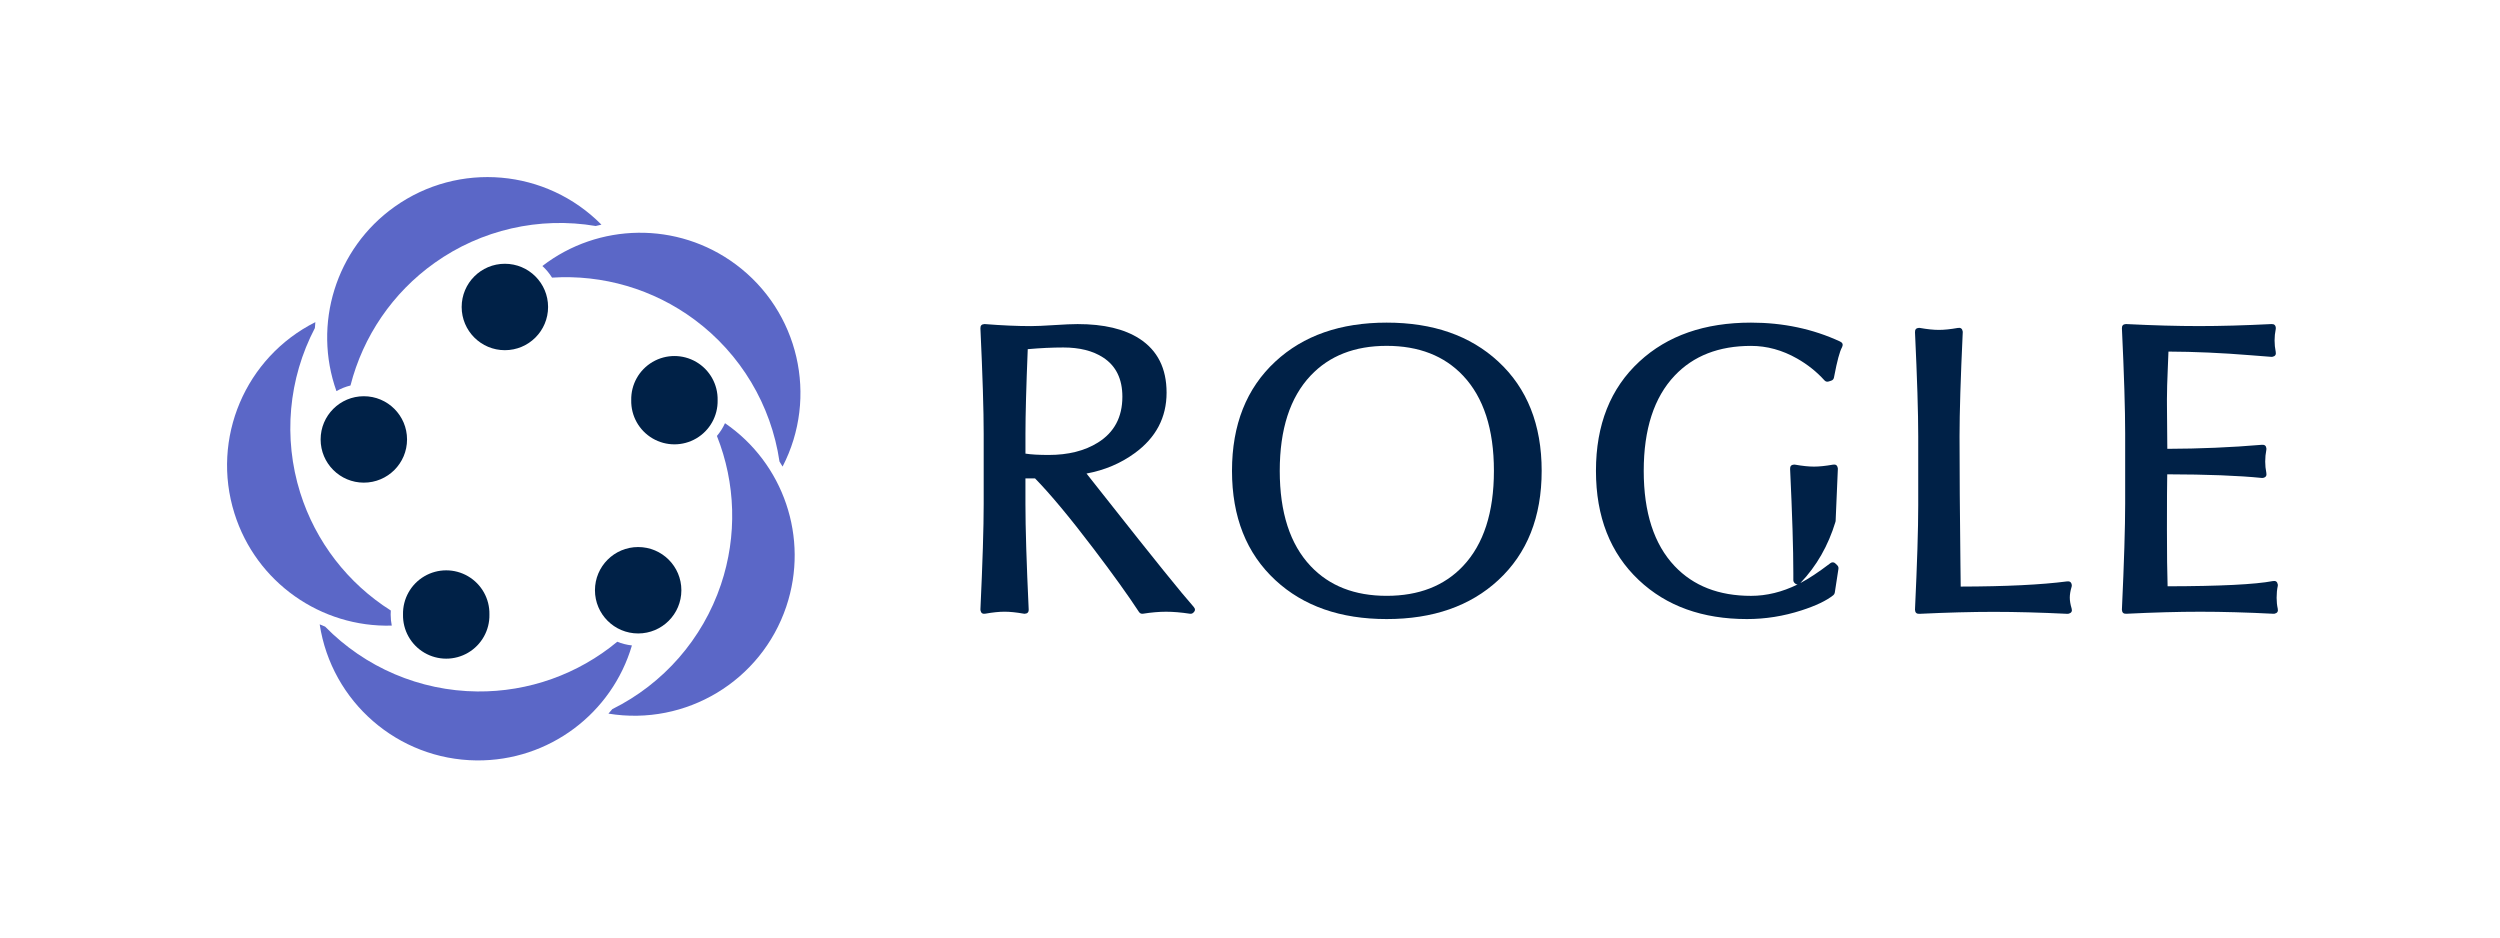
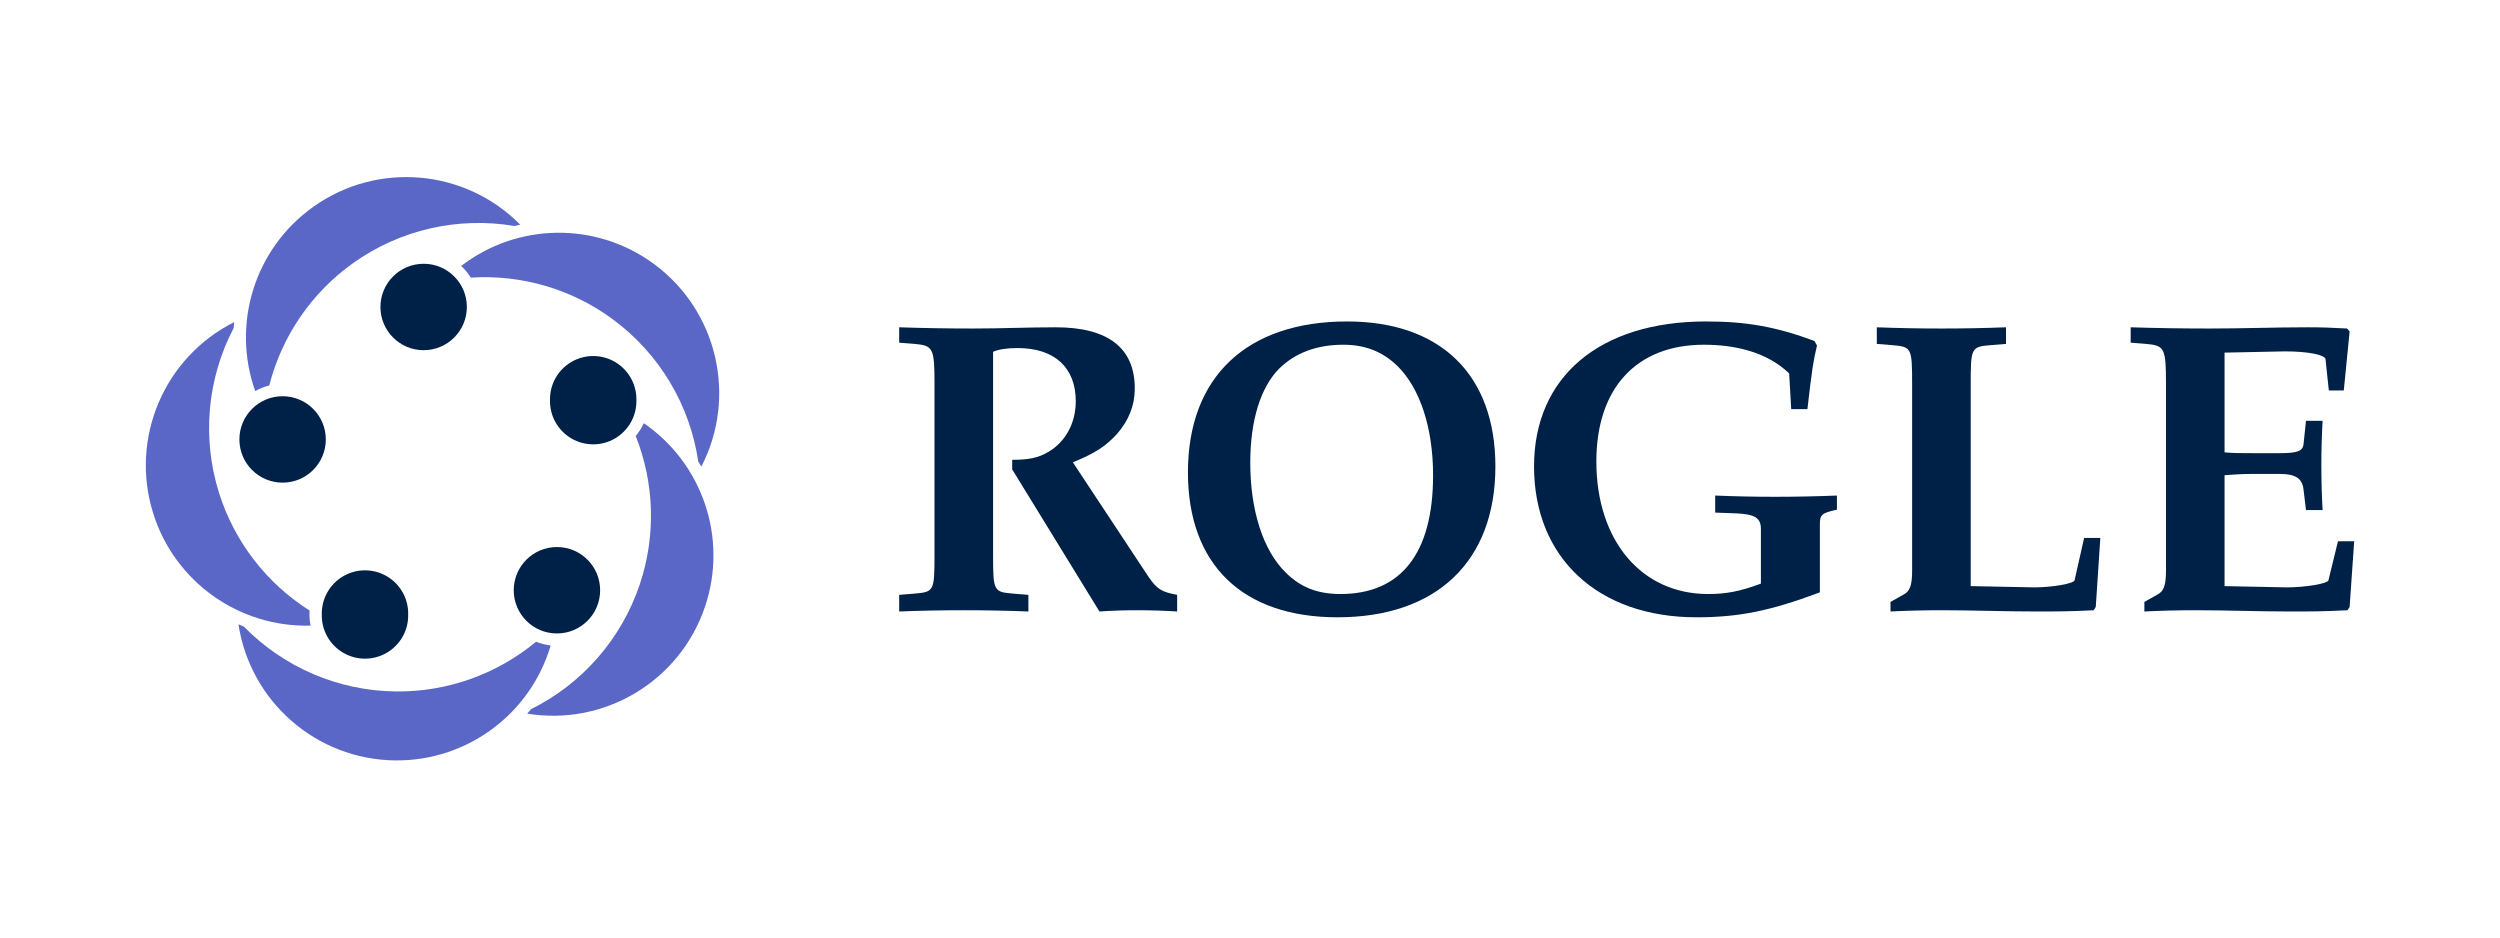
<svg xmlns="http://www.w3.org/2000/svg" width="1200" height="450" viewBox="0 0 1200 450" fill-rule="nonzero" role="img" aria-labelledby="titulo descripcion">
-   <g id="isotipo">
-     <path id="brazo-1" fill="#5B67C7" d="M260.34 127.68C287.23 106.95 325.16 106.13 353.11 126.87C383.47 149.39 392.9 190.55 375.64 223.96Q374.92 222.74 374.16 221.55C370.16 194.39 355.53 169.87 333.39 153.45C313.59 138.75 289.32 131.69 264.98 133.26C263.69 131.19 262.13 129.31 260.34 127.68Z" />
-     <path id="brazo-2" fill="#5B67C7" d="M293.9 340.39C318.48 328.19 337.28 306.7 346.06 280.57C353.92 257.19 353.14 231.93 344.12 209.26C345.68 207.42 346.99 205.36 348 203.13C376.01 222.3 388.52 258.12 377.43 291.11C365.39 326.95 329.16 348.63 292.05 342.54Q293 341.48 293.9 340.39Z" />
-     <path id="brazo-3" fill="#5B67C7" d="M153.45 299.69Q154.75 300.26 156.06 300.78C175.26 320.39 201.52 331.63 229.08 331.9C253.73 332.15 277.52 323.6 296.29 308.03C298.5 308.93 300.86 309.54 303.32 309.81C293.75 342.38 263.55 365.34 228.74 365C190.94 364.62 159.13 336.86 153.45 299.69Z" />
-     <path id="brazo-4" fill="#5B67C7" d="M112.53 246.42C101.21 210.35 117.77 171.51 151.37 154.63Q151.24 156.04 151.15 157.45C138.43 181.77 135.85 210.21 144.1 236.51C151.49 260.04 166.97 280.02 187.59 293.05C187.54 293.68 187.52 294.32 187.52 294.96C187.52 296.79 187.7 298.57 188.05 300.29C154.12 301.25 122.95 279.63 112.53 246.42Z" />
-     <path id="brazo-5" fill="#5B67C7" d="M161.49 187.73C150.09 155.75 161.03 119.42 189.39 99.25C220.2 77.33 262.25 81.09 288.69 107.83Q287.3 108.13 285.94 108.48C258.88 103.9 231.03 110.24 208.58 126.21C188.48 140.51 174.26 161.41 168.23 185.04C165.84 185.63 163.58 186.54 161.49 187.73Z" />
-     <path id="personas" fill="#002147" d="M221.6 147.35A20.74 20.74 0 1 1 263.08 147.35A20.74 20.74 0 1 1 221.6 147.35ZM302.99 192.09A20.74 20.74 0 1 1 344.46 192.09A20.74 20.74 0 1 1 302.99 192.09ZM285.58 283.32A20.74 20.74 0 1 1 327.06 283.32A20.74 20.74 0 1 1 285.58 283.32ZM193.45 294.96A20.74 20.74 0 1 1 234.92 294.96A20.74 20.74 0 1 1 193.45 294.96ZM153.9 210.93A20.74 20.74 0 1 1 195.38 210.93A20.74 20.74 0 1 1 153.9 210.93Z" />
+   <g id="isotipo" transform="translate(-99.39 0.00)">
+     <path id="brazo-1" fill="#5B67C7" d="M320.74 127.68C347.63 106.95 385.56 106.13 413.51 126.87C443.87 149.39 453.3 190.55 436.04 223.96Q435.32 222.74 434.56 221.55C430.56 194.39 415.93 169.87 393.79 153.45C373.99 138.75 349.72 131.69 325.38 133.26C324.09 131.19 322.53 129.31 320.74 127.68Z" />
+     <path id="brazo-2" fill="#5B67C7" d="M354.3 340.39C378.88 328.19 397.68 306.7 406.46 280.57C414.32 257.19 413.54 231.93 404.52 209.26C406.08 207.42 407.39 205.36 408.4 203.13C436.42 222.3 448.92 258.12 437.83 291.11C425.79 326.95 389.56 348.63 352.45 342.54Q353.4 341.48 354.3 340.39Z" />
+     <path id="brazo-3" fill="#5B67C7" d="M213.85 299.69Q215.15 300.26 216.46 300.78C235.66 320.39 261.92 331.63 289.48 331.9C314.13 332.15 337.92 323.6 356.69 308.03C358.9 308.93 361.26 309.54 363.72 309.81C354.15 342.38 323.95 365.34 289.14 365C251.34 364.62 219.53 336.86 213.85 299.69Z" />
+     <path id="brazo-4" fill="#5B67C7" d="M172.93 246.42C161.61 210.35 178.17 171.51 211.77 154.63Q211.64 156.04 211.55 157.45C198.83 181.77 196.25 210.21 204.5 236.51C211.89 260.04 227.37 280.02 247.99 293.05C247.94 293.68 247.92 294.32 247.92 294.96C247.92 296.79 248.1 298.57 248.45 300.29C214.52 301.25 183.35 279.63 172.93 246.42Z" />
+     <path id="brazo-5" fill="#5B67C7" d="M221.89 187.73C210.49 155.75 221.43 119.42 249.79 99.25C280.6 77.33 322.65 81.09 349.09 107.83Q347.7 108.13 346.34 108.48C319.28 103.9 291.43 110.24 268.98 126.21C248.88 140.51 234.66 161.41 228.63 185.04C226.24 185.63 223.98 186.54 221.89 187.73Z" />
+     <path id="personas" fill="#002147" d="M282 147.35A20.74 20.74 0 1 1 323.48 147.35A20.74 20.74 0 1 1 282 147.35ZM363.39 192.09A20.74 20.74 0 1 1 404.86 192.09A20.74 20.74 0 1 1 363.39 192.09ZM345.98 283.32A20.74 20.74 0 1 1 387.46 283.32A20.74 20.74 0 1 1 345.98 283.32ZM253.85 294.96A20.74 20.74 0 1 1 295.32 294.96A20.74 20.74 0 1 1 253.85 294.96ZM214.3 210.93A20.74 20.74 0 1 1 255.78 210.93A20.74 20.74 0 1 1 214.3 210.93Z" />
  </g>
-   <g id="logotipo">
-     <path id="letra-R" fill="#002147" d="M472.17 208.25Q472.17 191.4 470.6 157.65Q470.51 155.65 472.51 155.56Q472.63 155.55 472.76 155.56Q484.95 156.53 494.91 156.53Q498.57 156.53 505.94 156.05Q513.46 155.56 517.25 155.56Q536.14 155.56 546.99 162.61Q559.96 171.04 559.96 188.47Q559.96 206.38 544.65 217.52Q534.52 224.9 521.53 227.3Q524.79 231.4 531.42 239.82Q564.72 282.05 572.95 291.28Q574.29 292.77 572.79 294.1Q572.09 294.73 571.16 294.59Q564.82 293.63 559.72 293.63Q554.69 293.63 548.68 294.58Q547.4 294.79 546.69 293.71Q538.76 281.61 524.8 263.24Q507.79 240.85 496.81 229.62L492.21 229.62L492.21 241.91Q492.21 259.04 493.77 292.51Q493.82 293.51 493.34 294.03Q492.87 294.55 491.87 294.6Q491.65 294.61 491.43 294.57Q486.08 293.62 482.18 293.62Q478.29 293.62 472.95 294.57Q470.98 294.92 470.63 292.95Q470.59 292.73 470.6 292.51Q472.17 258.76 472.17 241.91ZM492.22 217.74Q496.3 218.38 503.33 218.38Q517.48 218.38 527 212.44Q538.74 205.13 538.74 190.43Q538.74 177.59 529.47 171.58Q522.08 166.79 510.4 166.79Q502.36 166.79 493.32 167.6Q492.22 194.7 492.22 208.24Z" />
-     <path id="letra-O" fill="#002147" d="M665.59 154.86Q698.97 154.86 719.16 173.53Q740 192.8 740 226Q740 259.21 719.16 278.48Q698.97 297.15 665.59 297.15Q632.33 297.15 612.18 278.48Q591.36 259.2 591.36 226Q591.36 192.81 612.18 173.53Q632.33 154.86 665.59 154.86ZM665.59 166.01Q642.57 166.01 629.09 180.3Q614.28 196.01 614.28 226Q614.28 256 629.09 271.71Q642.57 286 665.59 286Q688.74 286 702.25 271.71Q717.08 256.01 717.08 226Q717.08 195.99 702.25 180.3Q688.74 166.01 665.59 166.01Z" />
-     <path id="letra-G" fill="#002147" d="M838.56 297.15Q806.48 297.15 786.66 278.47Q766.06 259.07 766.06 226Q766.06 192.8 786.92 173.53Q807.11 154.86 840.49 154.86Q863.66 154.86 883.24 163.93Q885.06 164.77 884.22 166.59Q884.19 166.65 884.15 166.72Q882.49 169.72 880.45 180.48Q880.36 180.96 880.31 181.19Q880.09 182.35 878.98 182.72L877.82 183.1Q876.58 183.51 875.71 182.54Q870.13 176.38 862.63 172.11Q851.95 166.03 840.49 166.03Q817.33 166.03 803.82 180.32Q788.99 196.01 788.99 226.02Q788.99 256.03 803.82 271.72Q817.33 286.01 840.49 286.01Q851.72 286.01 862.85 280.54L862.85 280.54Q862.14 280.56 861.42 279.87Q860.8 279.28 860.8 278.42L860.8 275.02Q860.8 257.99 859.25 225.09Q859.16 223.1 861.15 223Q861.37 222.99 861.59 223.03Q866.93 223.97 870.71 223.97Q874.5 223.97 879.83 223.03Q881.8 222.68 882.14 224.65Q882.18 224.87 882.17 225.09L881.17 248.46L881.11 249.95Q881.1 250.21 881.03 250.46Q875.8 267.69 864.24 279.8Q864.21 279.84 864.18 279.87Q870.24 276.68 878.31 270.53L878.48 270.39Q879.88 269.33 881.11 270.57L881.89 271.34Q882.6 272.06 882.45 273.06L880.7 284.44Q880.58 285.21 879.98 285.7Q875.04 289.65 864.69 292.99Q851.84 297.15 838.56 297.15Z" />
-     <path id="letra-L" fill="#002147" d="M920.75 209.4Q920.75 192.63 919.2 159.47Q919.11 157.47 921.11 157.38Q921.33 157.37 921.55 157.41Q926.88 158.35 930.66 158.35Q934.44 158.35 939.78 157.41Q941.75 157.06 942.09 159.03Q942.13 159.25 942.12 159.47Q940.58 192.51 940.58 209.4Q940.58 234.77 941.01 270.57Q941.1 277.53 941.14 281.56Q973.58 281.49 992.21 279.07Q993.2 278.94 993.76 279.38Q994.32 279.81 994.45 280.8Q994.5 281.22 994.38 281.63Q993.5 284.56 993.5 286.85Q993.5 289.14 994.38 292.07Q994.67 293.03 994.33 293.65Q994 294.27 993.04 294.56Q992.71 294.66 992.37 294.64Q973.01 293.69 956.93 293.69Q941.22 293.69 921.3 294.64Q919.3 294.74 919.2 292.74Q919.2 292.65 919.2 292.55Q920.75 259.38 920.75 242.62Z" />
-     <path id="letra-E" fill="#002147" d="M1020.08 208.05Q1020.08 190.74 1018.52 157.64Q1018.47 156.64 1018.95 156.12Q1019.42 155.6 1020.42 155.55Q1020.52 155.55 1020.61 155.55Q1039.92 156.52 1055.55 156.52Q1071.08 156.52 1090.29 155.55Q1092.29 155.45 1092.39 157.45Q1092.41 157.7 1092.36 157.94Q1091.8 160.67 1091.8 163.43Q1091.8 166.2 1092.35 168.9Q1092.55 169.88 1092.16 170.47Q1091.76 171.06 1090.78 171.26Q1090.52 171.31 1090.25 171.29Q1086.61 171.03 1080.1 170.5Q1059.72 168.84 1040.86 168.76Q1040.76 171.78 1040.56 176.35Q1040.13 185.86 1040.13 191.61L1040.14 194.41L1040.31 215.44Q1063.64 215.37 1085.72 213.5Q1087.71 213.33 1087.88 215.32Q1087.9 215.6 1087.85 215.88Q1087.3 218.65 1087.3 221.55Q1087.3 224.31 1087.85 227.03Q1088.24 228.99 1086.28 229.39Q1085.99 229.45 1085.69 229.42Q1068.99 227.73 1040.27 227.67Q1040.13 234.11 1040.13 254.05Q1040.13 271.75 1040.45 281.42Q1078.12 281.35 1091 278.91Q1092.96 278.54 1093.33 280.5Q1093.41 280.91 1093.32 281.31Q1092.78 283.76 1092.78 286.94Q1092.78 289.77 1093.32 292.18Q1093.54 293.15 1093.16 293.75Q1092.78 294.35 1091.81 294.57Q1091.54 294.63 1091.27 294.61Q1072.15 293.63 1056.13 293.63Q1040.38 293.63 1020.61 294.61Q1018.62 294.71 1018.52 292.71Q1018.51 292.62 1018.52 292.52Q1020.08 258.65 1020.08 241.73Z" />
+   <g id="logotipo" transform="translate(-99.39 0.00)">
+     <path id="letra-R" fill="#002147" d="M531 293.51C541.37 293.11 551.54 292.91 561.91 292.91C572.28 292.91 582.65 293.11 593.02 293.51V285.53L585.64 284.93C576.27 284.13 576.07 283.73 576.07 265.98V168.86C578.86 167.67 582.65 167.07 587.84 167.07C605.59 167.07 615.76 176.44 615.76 192.59C615.76 203.16 610.77 212.14 602.59 216.92C597.61 219.92 592.62 220.71 585.24 220.71V225.3L627.12 293.51C633.11 293.11 639.09 292.91 645.07 292.91C651.46 292.91 658.04 293.11 664.42 293.51V285.53C657.24 284.13 654.85 283.14 650.46 276.55L614.36 221.91C625.53 217.32 630.12 214.13 635.5 208.35C641.08 201.97 644.08 194.79 644.08 186.41C644.08 167.07 631.31 157.1 606.18 157.1C593.02 157.1 579.66 157.69 566.5 157.69C554.73 157.69 542.77 157.5 531 157.1V164.48L538.38 165.07C547.35 165.87 547.95 167.07 547.95 184.62V265.98C547.95 283.73 547.75 284.13 538.38 284.93L531 285.53Z" />
+     <path id="letra-O" fill="#002147" d="M669.6 226.7C669.6 270.97 695.73 296.3 741.4 296.3C789.06 296.3 817.18 269.37 817.18 223.9C817.18 180.03 791.06 154.3 745.98 154.3C697.72 154.3 669.6 181.03 669.6 226.7ZM699.52 222.11C699.52 201.77 704.5 185.81 713.48 176.84C721.26 169.26 731.63 165.47 744.19 165.47C754.76 165.47 763.14 168.86 770.12 175.64C781.08 186.41 787.27 205.56 787.27 228.09C787.27 265.59 771.91 285.13 742.79 285.13C731.82 285.13 723.65 281.94 716.47 274.76C705.7 264.19 699.52 245.04 699.52 222.11Z" />
+     <path id="letra-G" fill="#002147" d="M835.73 223.9C835.73 267.78 866.44 296.3 913.7 296.3C933.85 296.3 949 293.31 972.93 284.33V251.82C972.93 247.04 973.73 246.24 981.11 244.65V237.86C971.14 238.26 961.17 238.46 951.2 238.46C941.62 238.46 932.25 238.26 922.68 237.86V246.04L933.25 246.44C941.62 246.84 944.62 248.63 944.62 253.82V280.14C934.44 283.93 927.86 285.13 919.29 285.13C887.18 285.13 865.64 259.4 865.64 221.51C865.64 186.41 884.79 165.47 917.29 165.47C932.05 165.47 947.41 168.86 958.18 179.23L959.17 196.38H966.95C969.15 177.24 969.74 173.45 971.54 165.87L970.34 163.68C952.19 156.9 937.83 154.3 918.29 154.3C867.24 154.3 835.73 180.83 835.73 223.9Z" />
+     <path id="letra-L" fill="#002147" d="M1000.26 165.07 1007.63 165.67C1017.01 166.47 1017.21 166.87 1017.21 184.62V273.96C1017.21 280.74 1016.21 283.73 1013.22 285.33L1006.84 288.92V293.51C1015.01 293.11 1023.19 292.91 1031.37 292.91C1046.32 292.91 1061.48 293.51 1076.44 293.51C1087.41 293.51 1092.99 293.51 1104.36 292.91L1105.36 291.31L1107.55 258.21H1099.77L1095.18 278.55C1094.79 280.14 1084.42 281.94 1075.84 281.94L1045.33 281.34V184.62C1045.33 166.87 1045.53 166.47 1054.9 165.67L1062.28 165.07V157.1C1051.91 157.5 1041.54 157.69 1031.17 157.69C1020.8 157.69 1010.63 157.5 1000.26 157.1Z" />
+     <path id="letra-E" fill="#002147" d="M1122.11 164.48 1129.49 165.07C1138.46 165.87 1139.06 167.07 1139.06 184.62V273.96C1139.06 280.74 1138.06 283.73 1135.07 285.33L1128.69 288.92V293.51C1136.86 293.11 1145.04 292.91 1153.22 292.91C1168.18 292.91 1183.33 293.51 1198.29 293.51C1209.26 293.51 1214.84 293.51 1226.21 292.91L1227.21 291.31L1229.4 259.8H1221.62L1217.04 278.55C1216.64 280.14 1206.07 281.94 1196.89 281.94L1167.18 281.34V228.09C1172.76 227.69 1176.15 227.49 1180.54 227.49H1193.7C1201.28 227.49 1204.47 229.69 1205.07 234.87L1206.27 244.84H1214.24C1213.84 237.67 1213.64 230.49 1213.64 223.31C1213.64 216.13 1213.84 209.15 1214.24 201.97H1206.27L1205.07 213.34C1204.67 216.53 1202.08 217.52 1193.7 217.52H1180.54C1173.96 217.52 1171.17 217.52 1167.18 217.12V169.26L1196.1 168.66C1207.06 168.66 1215.44 170.26 1215.64 172.45L1217.23 187.41H1224.41L1227.21 159.09L1226.01 157.69C1218.63 157.3 1214.44 157.1 1207.06 157.1C1191.31 157.1 1175.75 157.69 1160 157.69C1147.43 157.69 1134.67 157.5 1122.11 157.1Z" />
  </g>
</svg>
